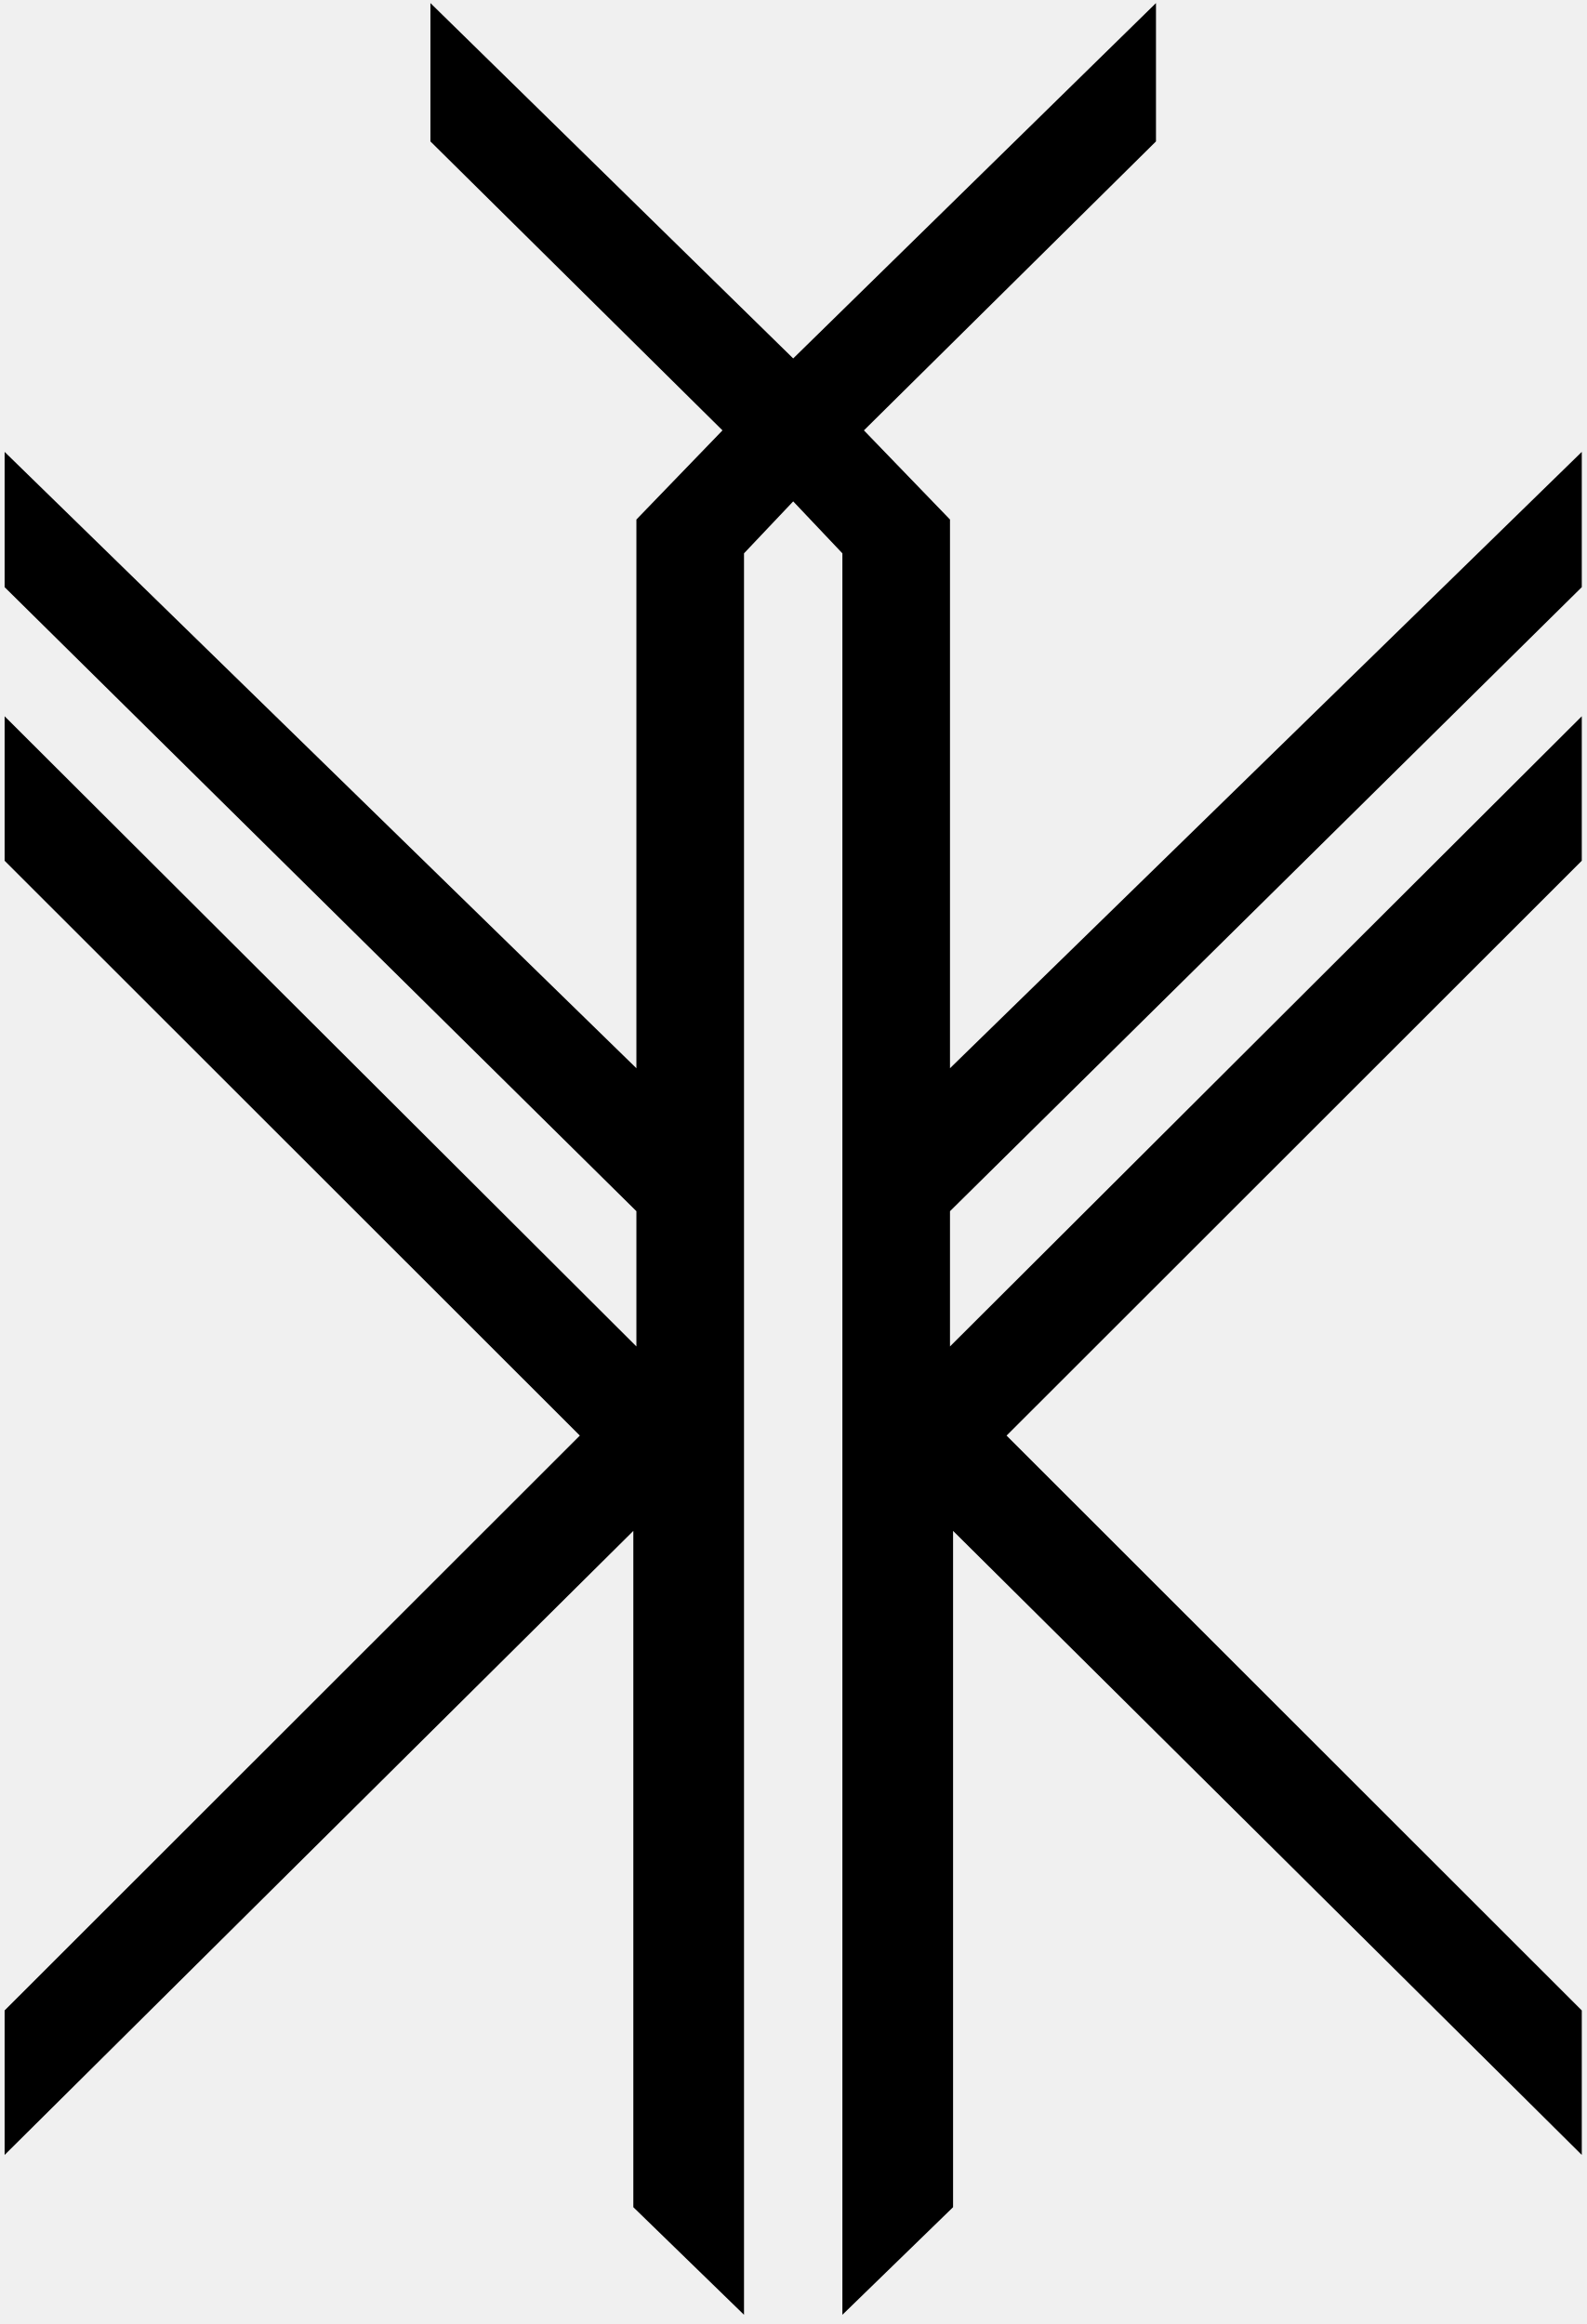
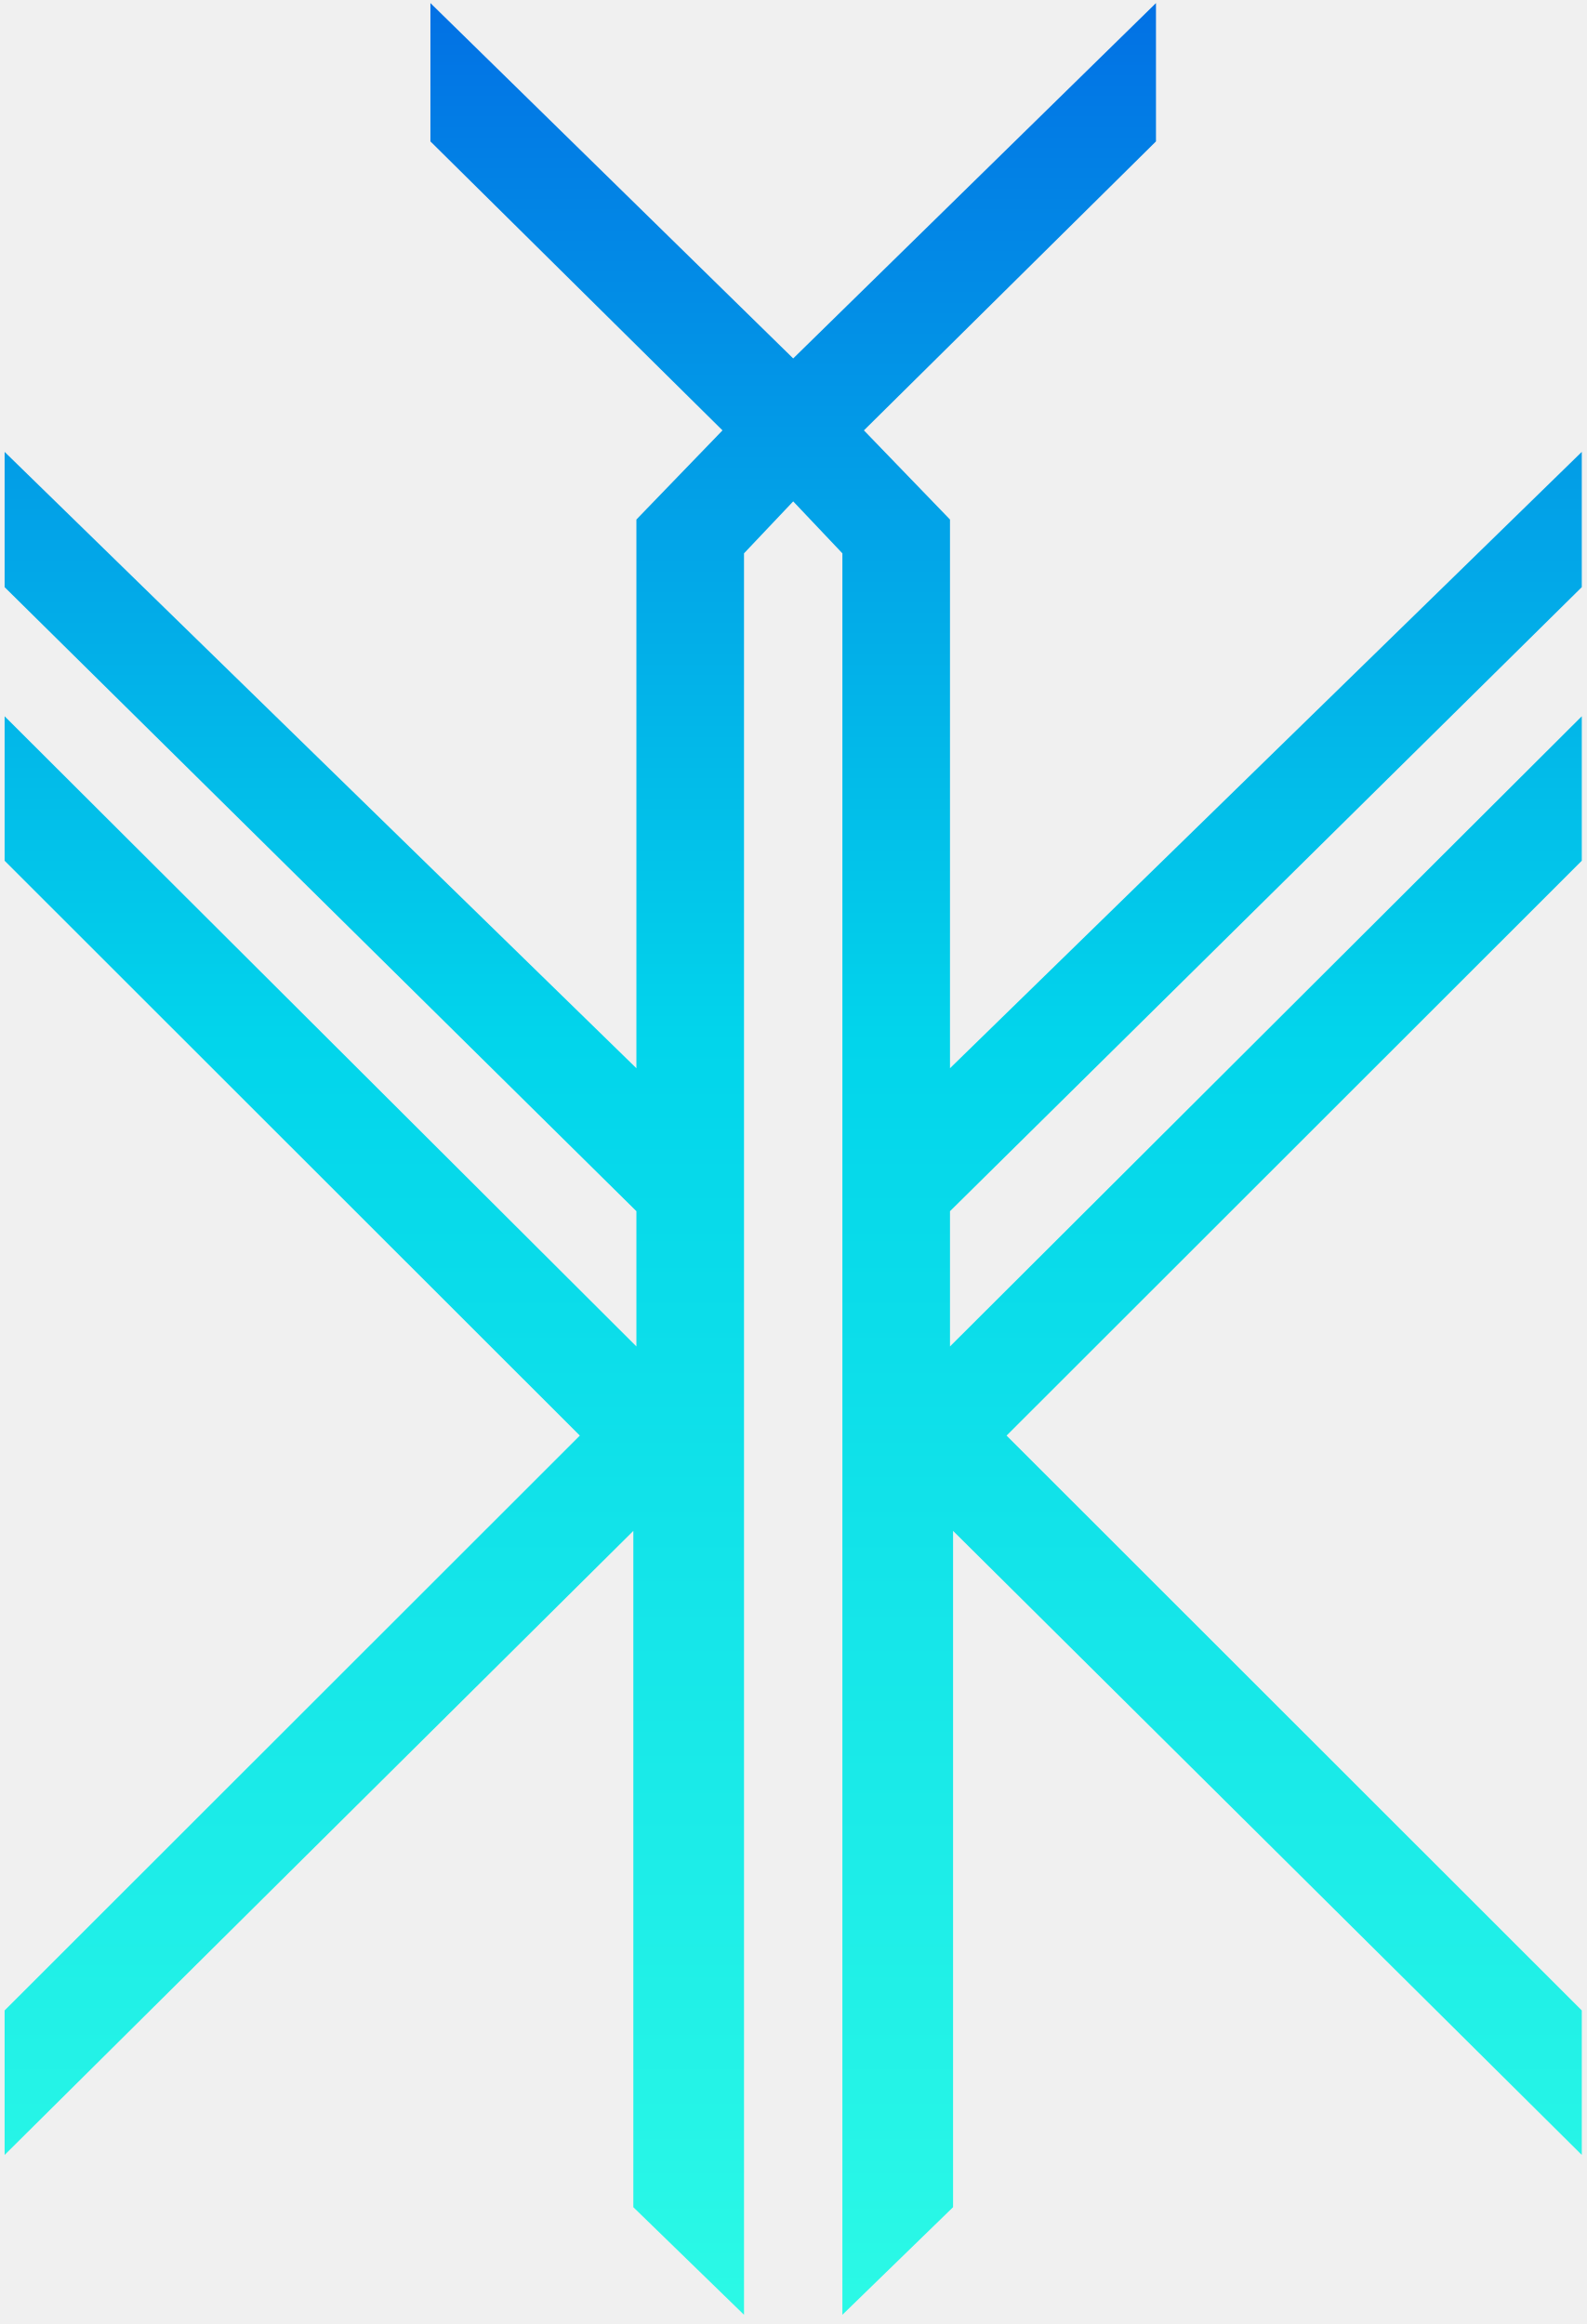
<svg xmlns="http://www.w3.org/2000/svg" viewBox="0 0 516 756" fill="none">
-   <style>
-     path { fill: #000000; }
-     @media (prefers-color-scheme: dark) {
-       path { fill: #ffffff; }
-     }
-   </style>
-   <path d="M 258.0 116.6 L 376.0 1.0 L 376.0 46.0 L 281.0 140.0 L 309.0 169.0 L 309.0 347.5 L 514.5 147.0 L 514.5 191.0 L 309.0 394.0 L 309.0 438.0 L 514.5 233.0 L 514.5 280.0 L 327.4 467.0 L 514.5 654.0 L 514.5 701.0 L 310.0 498.0 L 310.0 718.0 L 274.0 753.0 L 274.0 180.0 L 258.0 163.1 L 242.0 180.0 L 242.0 753.0 L 206.0 718.0 L 206.0 498.0 L 1.5 701.0 L 1.5 654.0 L 188.6 467.0 L 1.5 280.0 L 1.5 233.0 L 207.0 438.0 L 207.0 394.0 L 1.5 191.0 L 1.5 147.0 L 207.0 347.5 L 207.0 169.0 L 235.0 140.0 L 140.0 46.0 L 140.0 1.0 Z" fill-rule="evenodd" />
+   <defs>
+     <linearGradient id="anticeilGradient" x1="0%" y1="0%" x2="0%" y2="100%">
+       <stop offset="0%" stop-color="#026FE4" />
+       <stop offset="45%" stop-color="#02D5EB" />
+       <stop offset="100%" stop-color="#2CFAE6" />
+     </linearGradient>
+   </defs>
+   <path d="M 258.0 116.6 L 376.0 1.0 L 376.0 46.0 L 281.0 140.0 L 309.0 169.0 L 309.0 347.5 L 514.5 147.0 L 514.5 191.0 L 309.0 394.0 L 309.0 438.0 L 514.5 233.0 L 514.5 280.0 L 327.4 467.0 L 514.5 654.0 L 514.5 701.0 L 310.0 498.0 L 310.0 718.0 L 274.0 753.0 L 274.0 180.0 L 258.0 163.1 L 242.0 180.0 L 242.0 753.0 L 206.0 718.0 L 206.0 498.0 L 1.5 701.0 L 1.5 654.0 L 188.6 467.0 L 1.5 280.0 L 1.5 233.0 L 207.0 438.0 L 207.0 394.0 L 1.5 191.0 L 1.5 147.0 L 207.0 347.5 L 207.0 169.0 L 235.0 140.0 L 140.0 46.0 L 140.0 1.0 Z" fill="url(#anticeilGradient)" fill-rule="evenodd" />
</svg>
